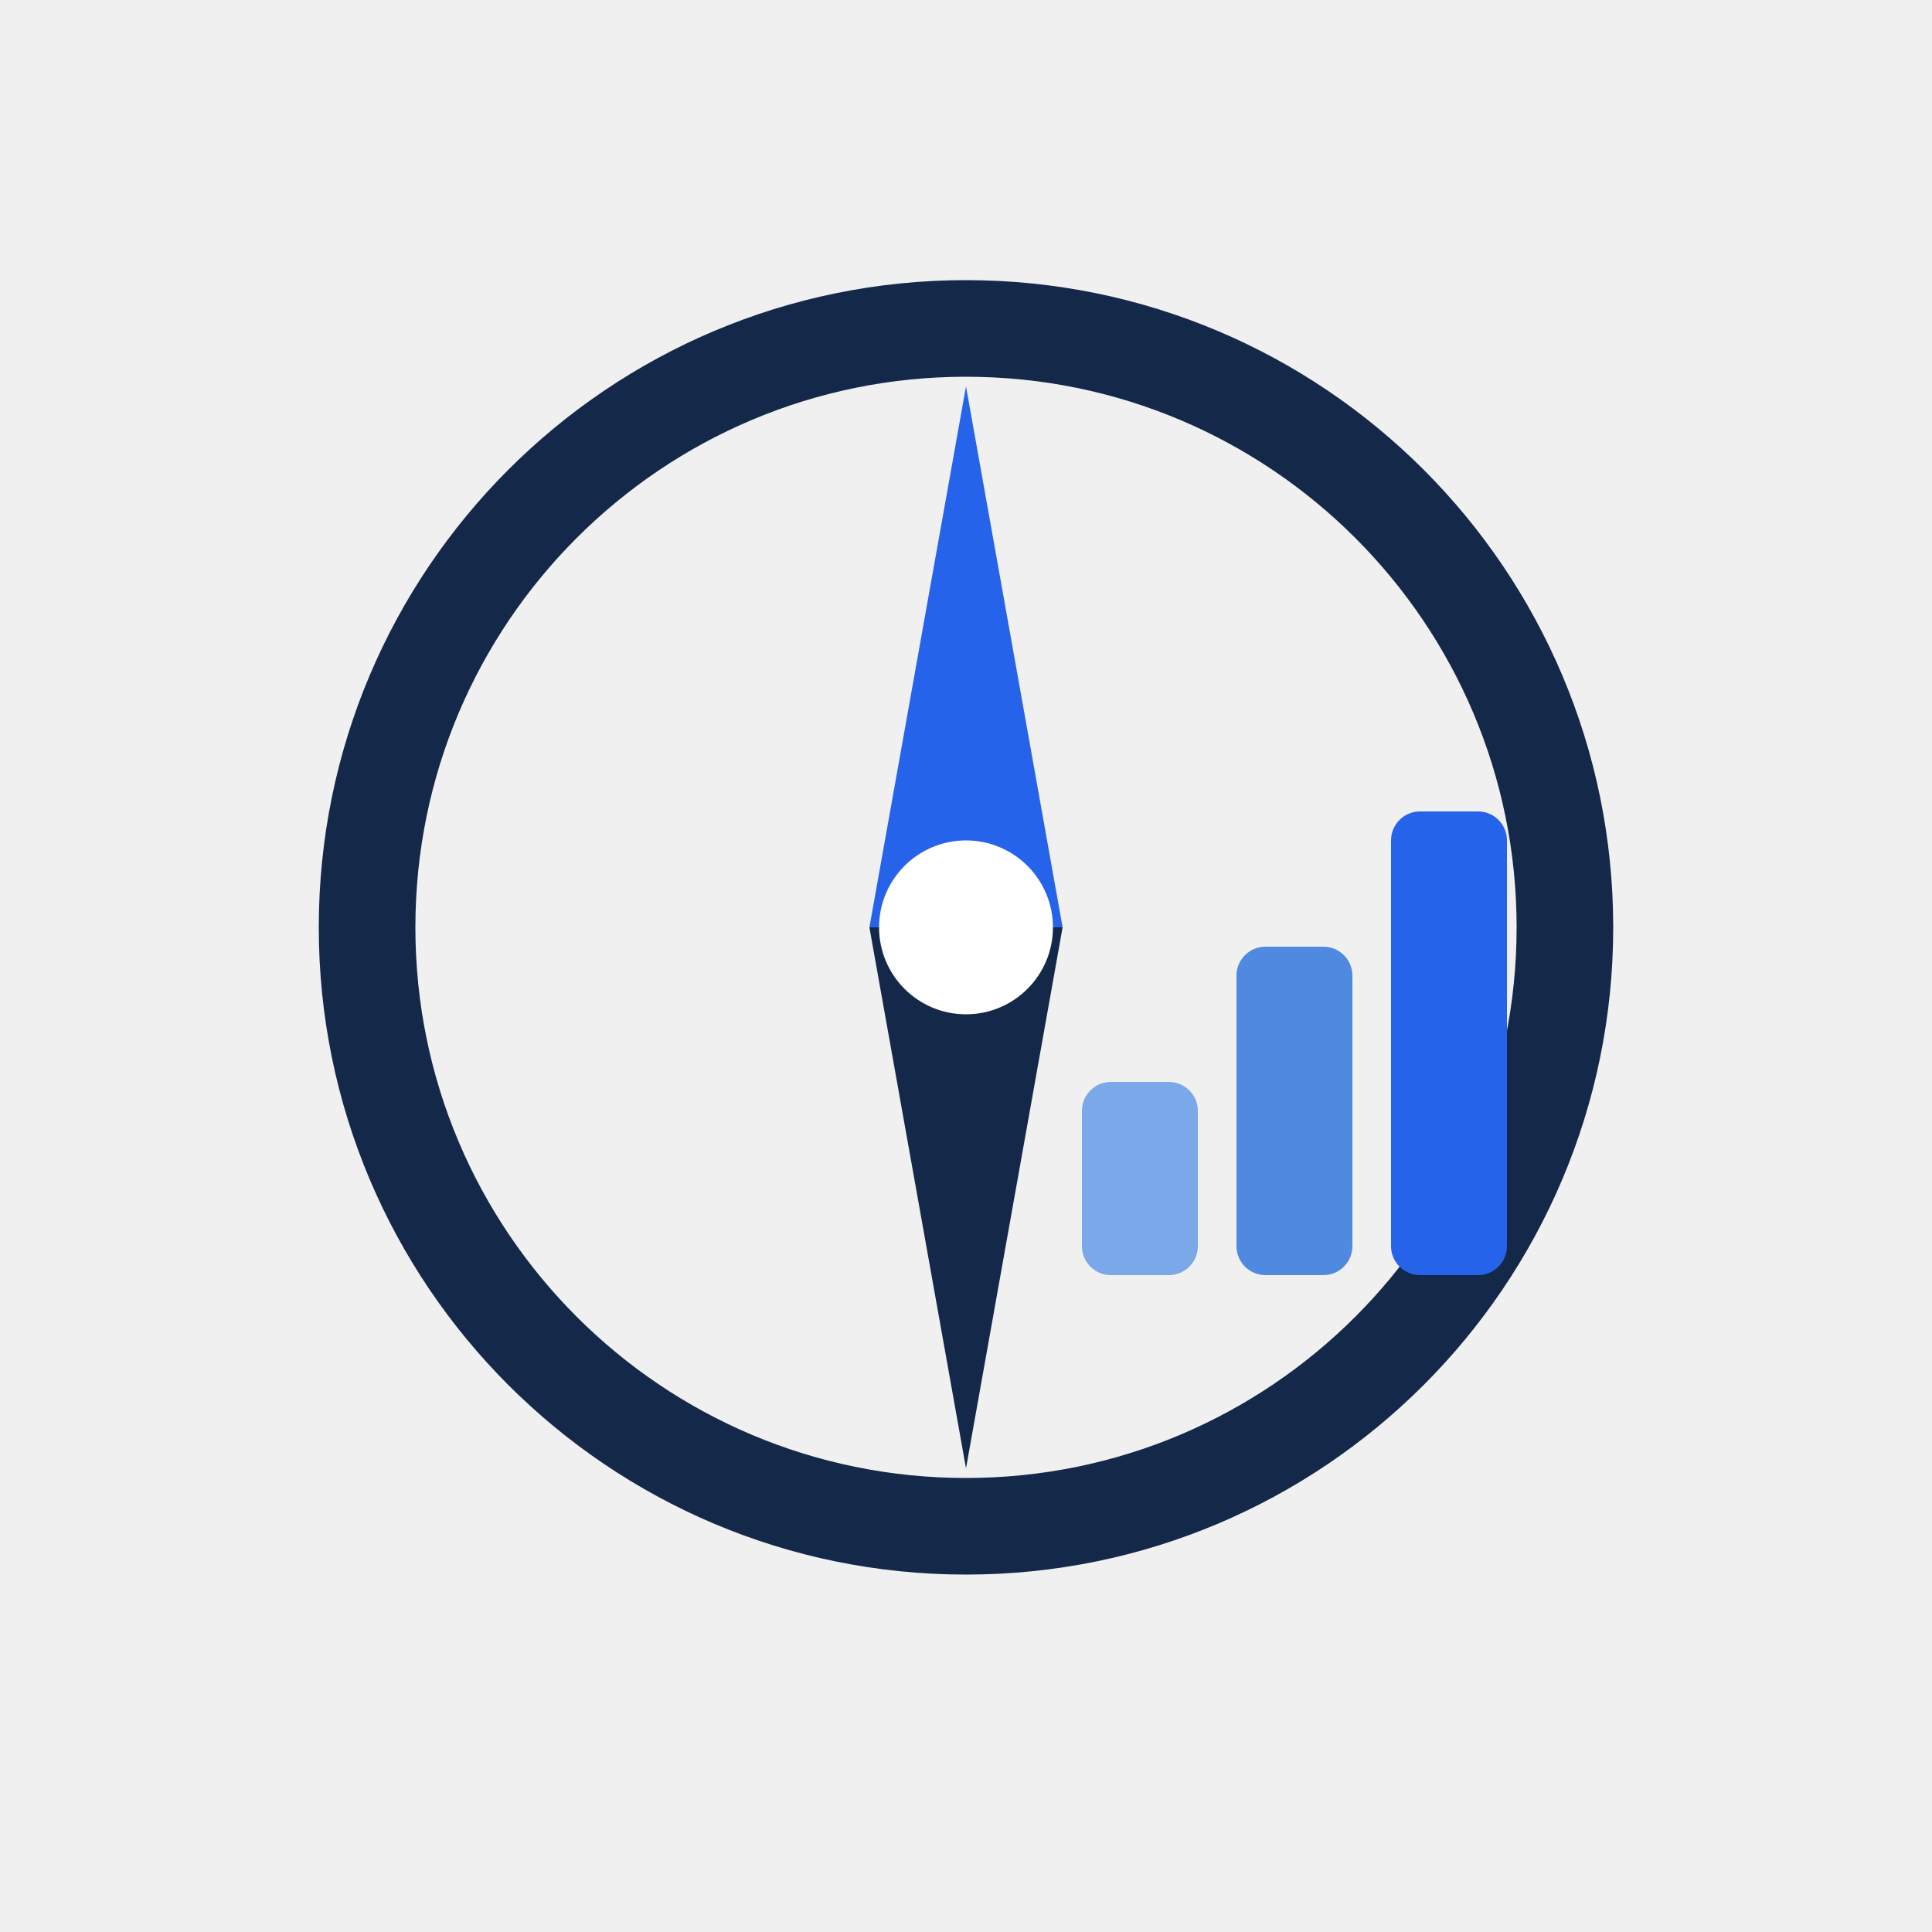
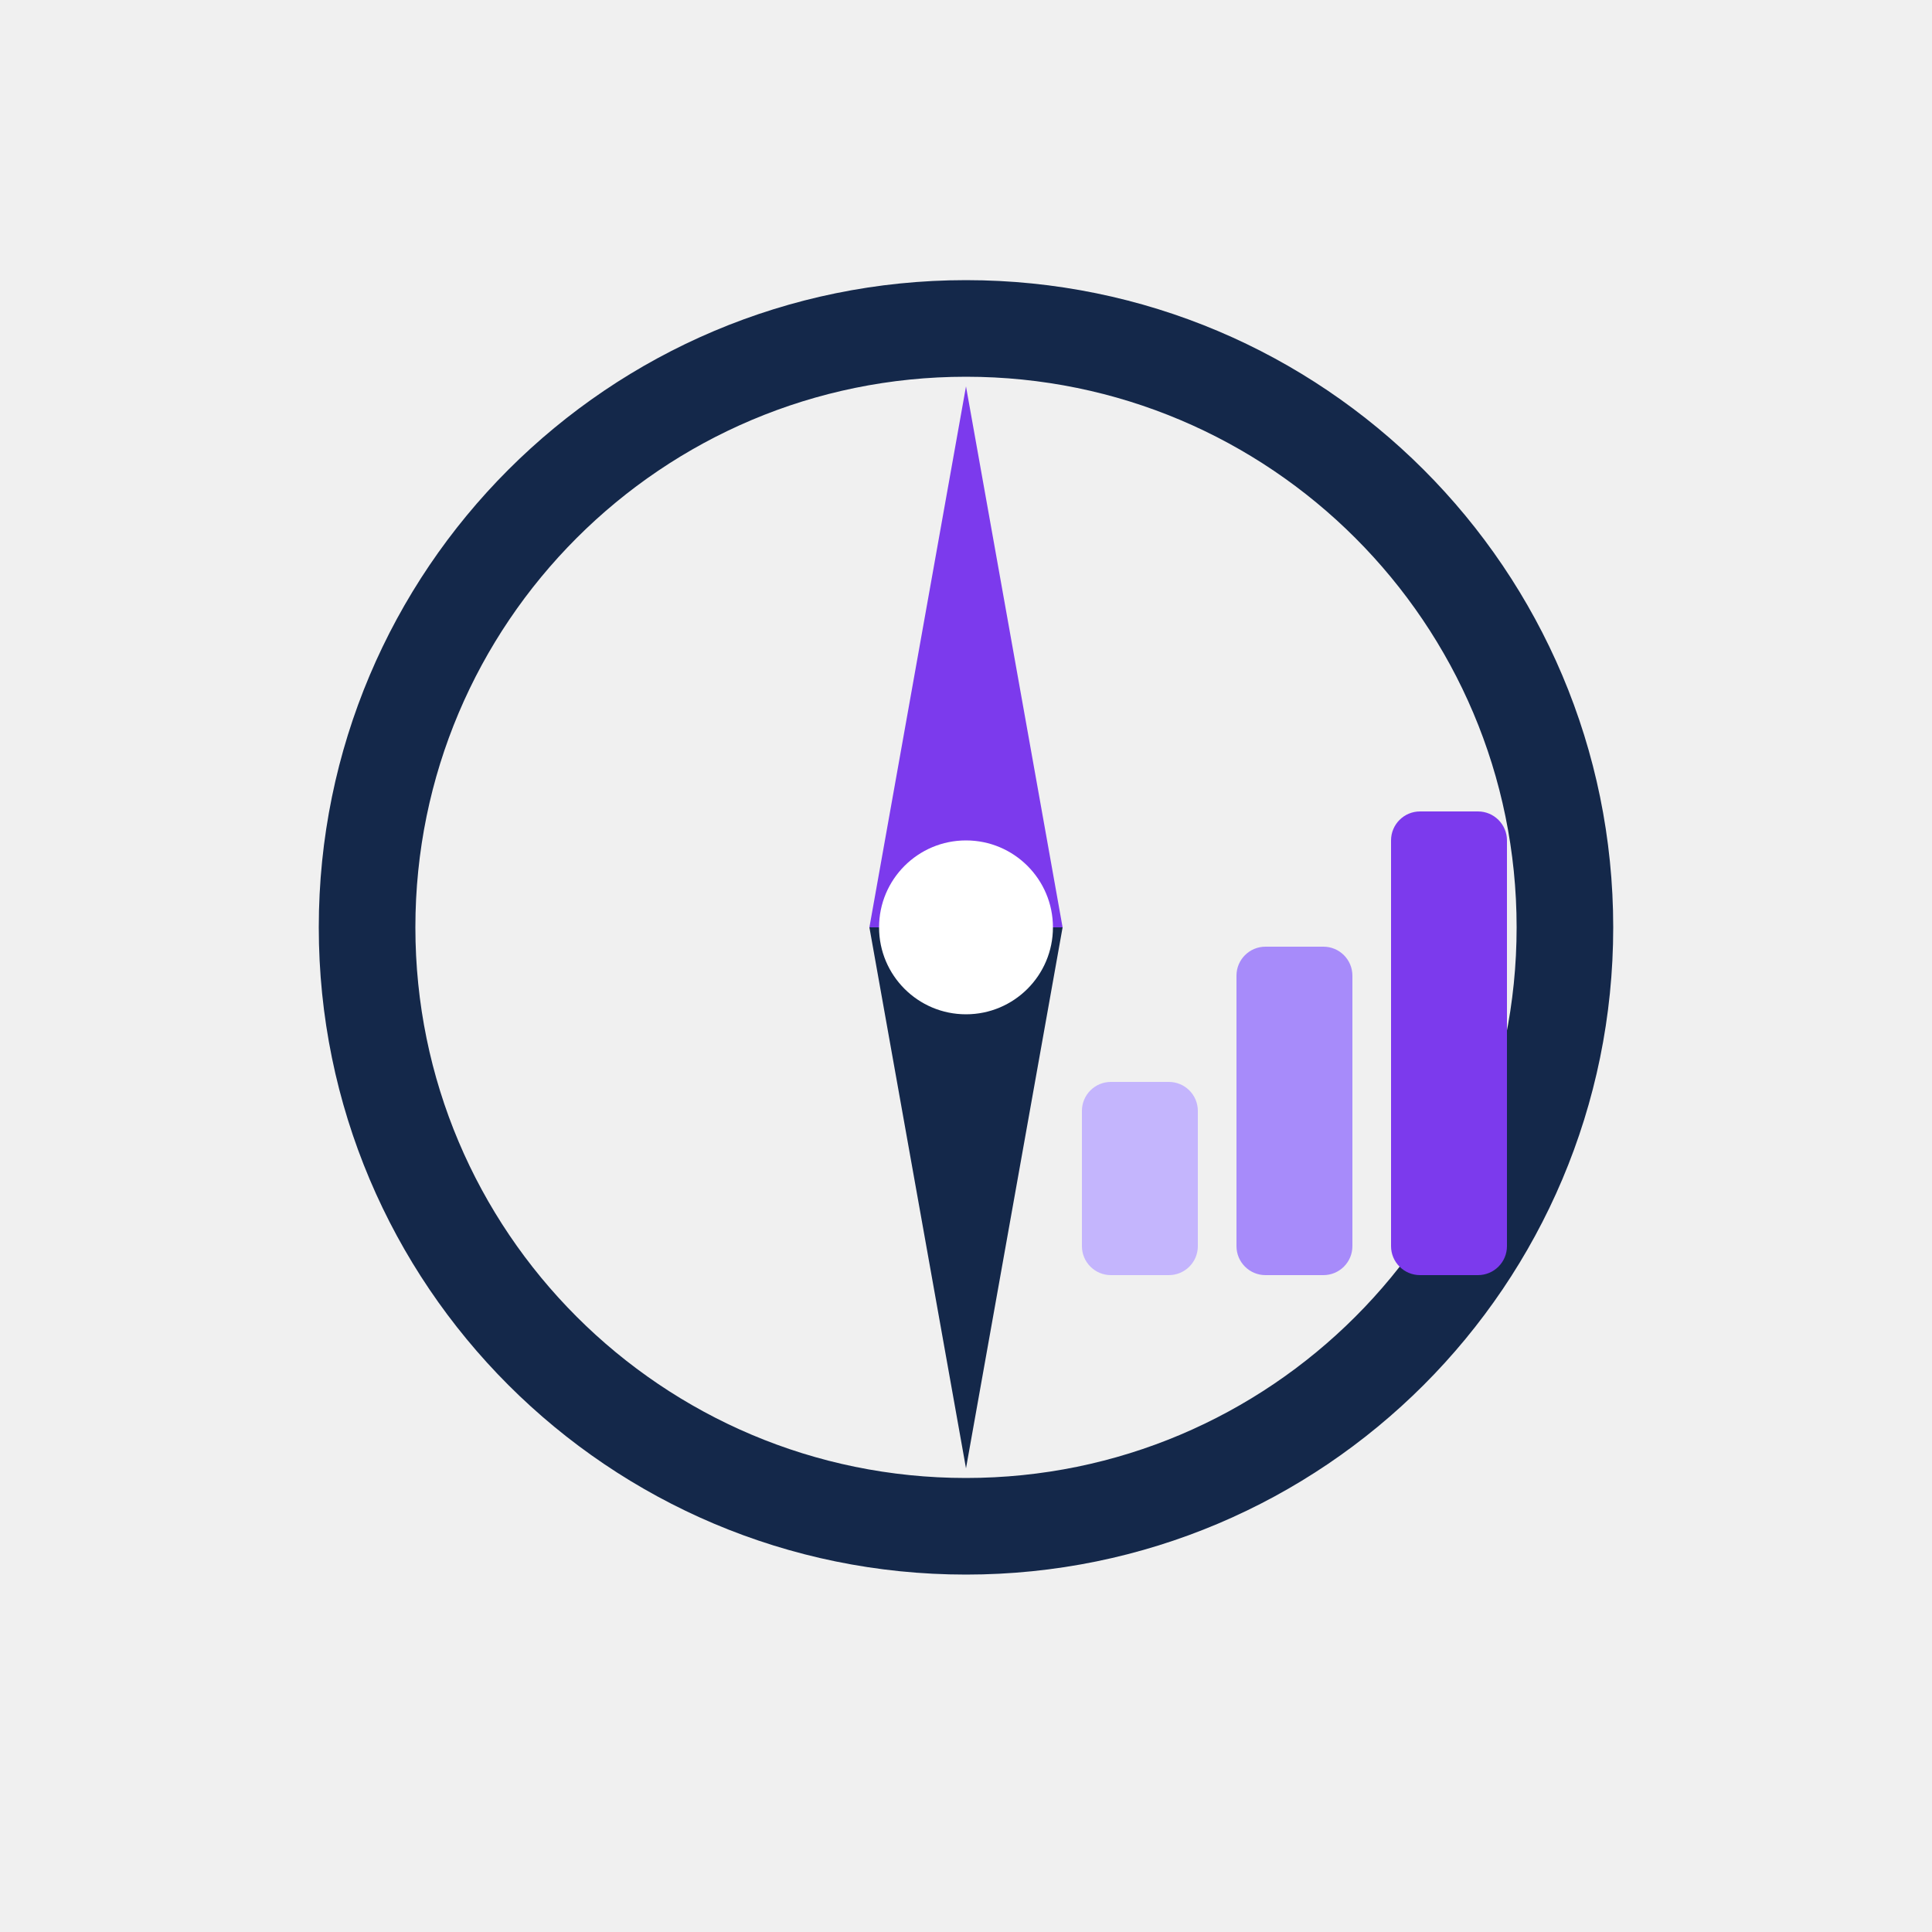
<svg xmlns="http://www.w3.org/2000/svg" viewBox="0 0 100 100" fill="none">
  <circle cx="50" cy="48" r="31" stroke="#14284a" stroke-width="5" />
-   <polygon points="50,20 55,48 45,48" fill="#2563eb" />
+   <polygon points="50,20 55,48 45,48" fill="#7c3aed" />
  <polygon points="45,48 55,48 50,76" fill="#14284a" />
  <circle cx="50" cy="48" r="4.5" fill="#ffffff" />
-   <rect x="56" y="56" width="6" height="10" rx="1.5" fill="#7aa8e8" />
-   <rect x="64" y="49" width="6" height="17" rx="1.5" fill="#4f8ae0" />
-   <rect x="72" y="42" width="6" height="24" rx="1.5" fill="#2563eb" />
+   <rect x="56" y="56" width="6" height="10" rx="1.5" fill="#c4b5fd" />
+   <rect x="64" y="49" width="6" height="17" rx="1.5" fill="#a78bfa" />
+   <rect x="72" y="42" width="6" height="24" rx="1.5" fill="#7c3aed" />
</svg>
